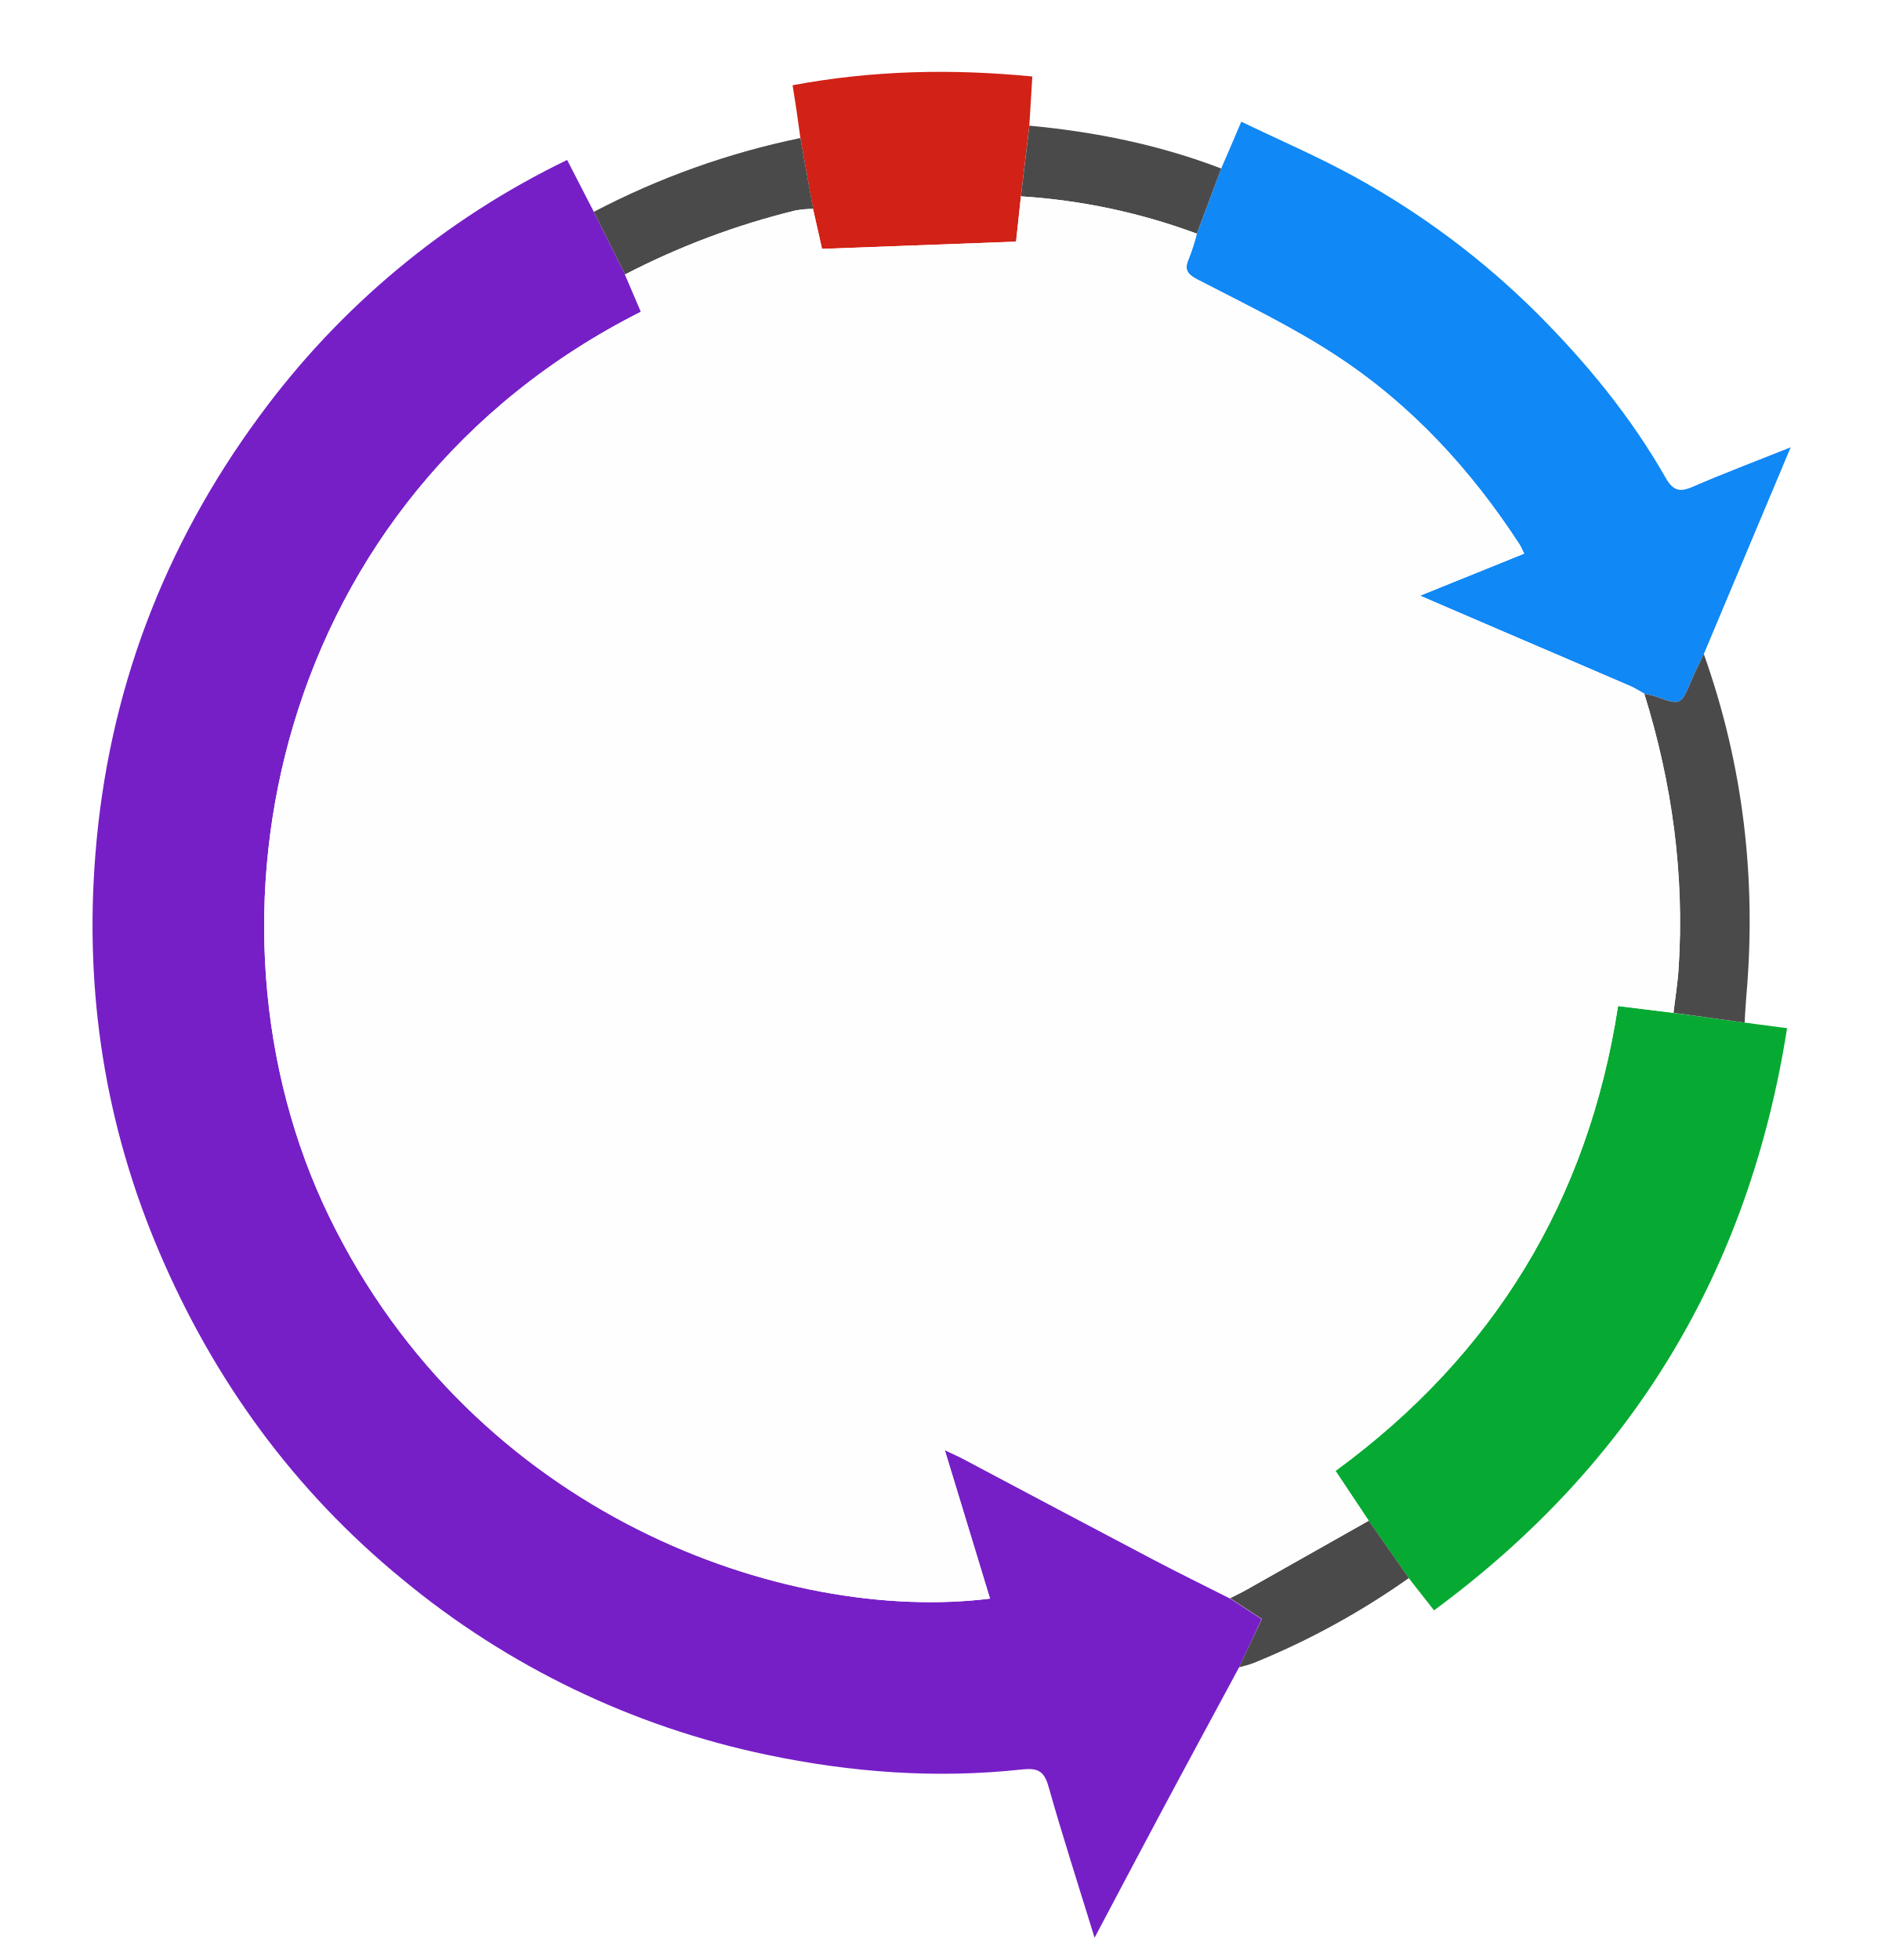
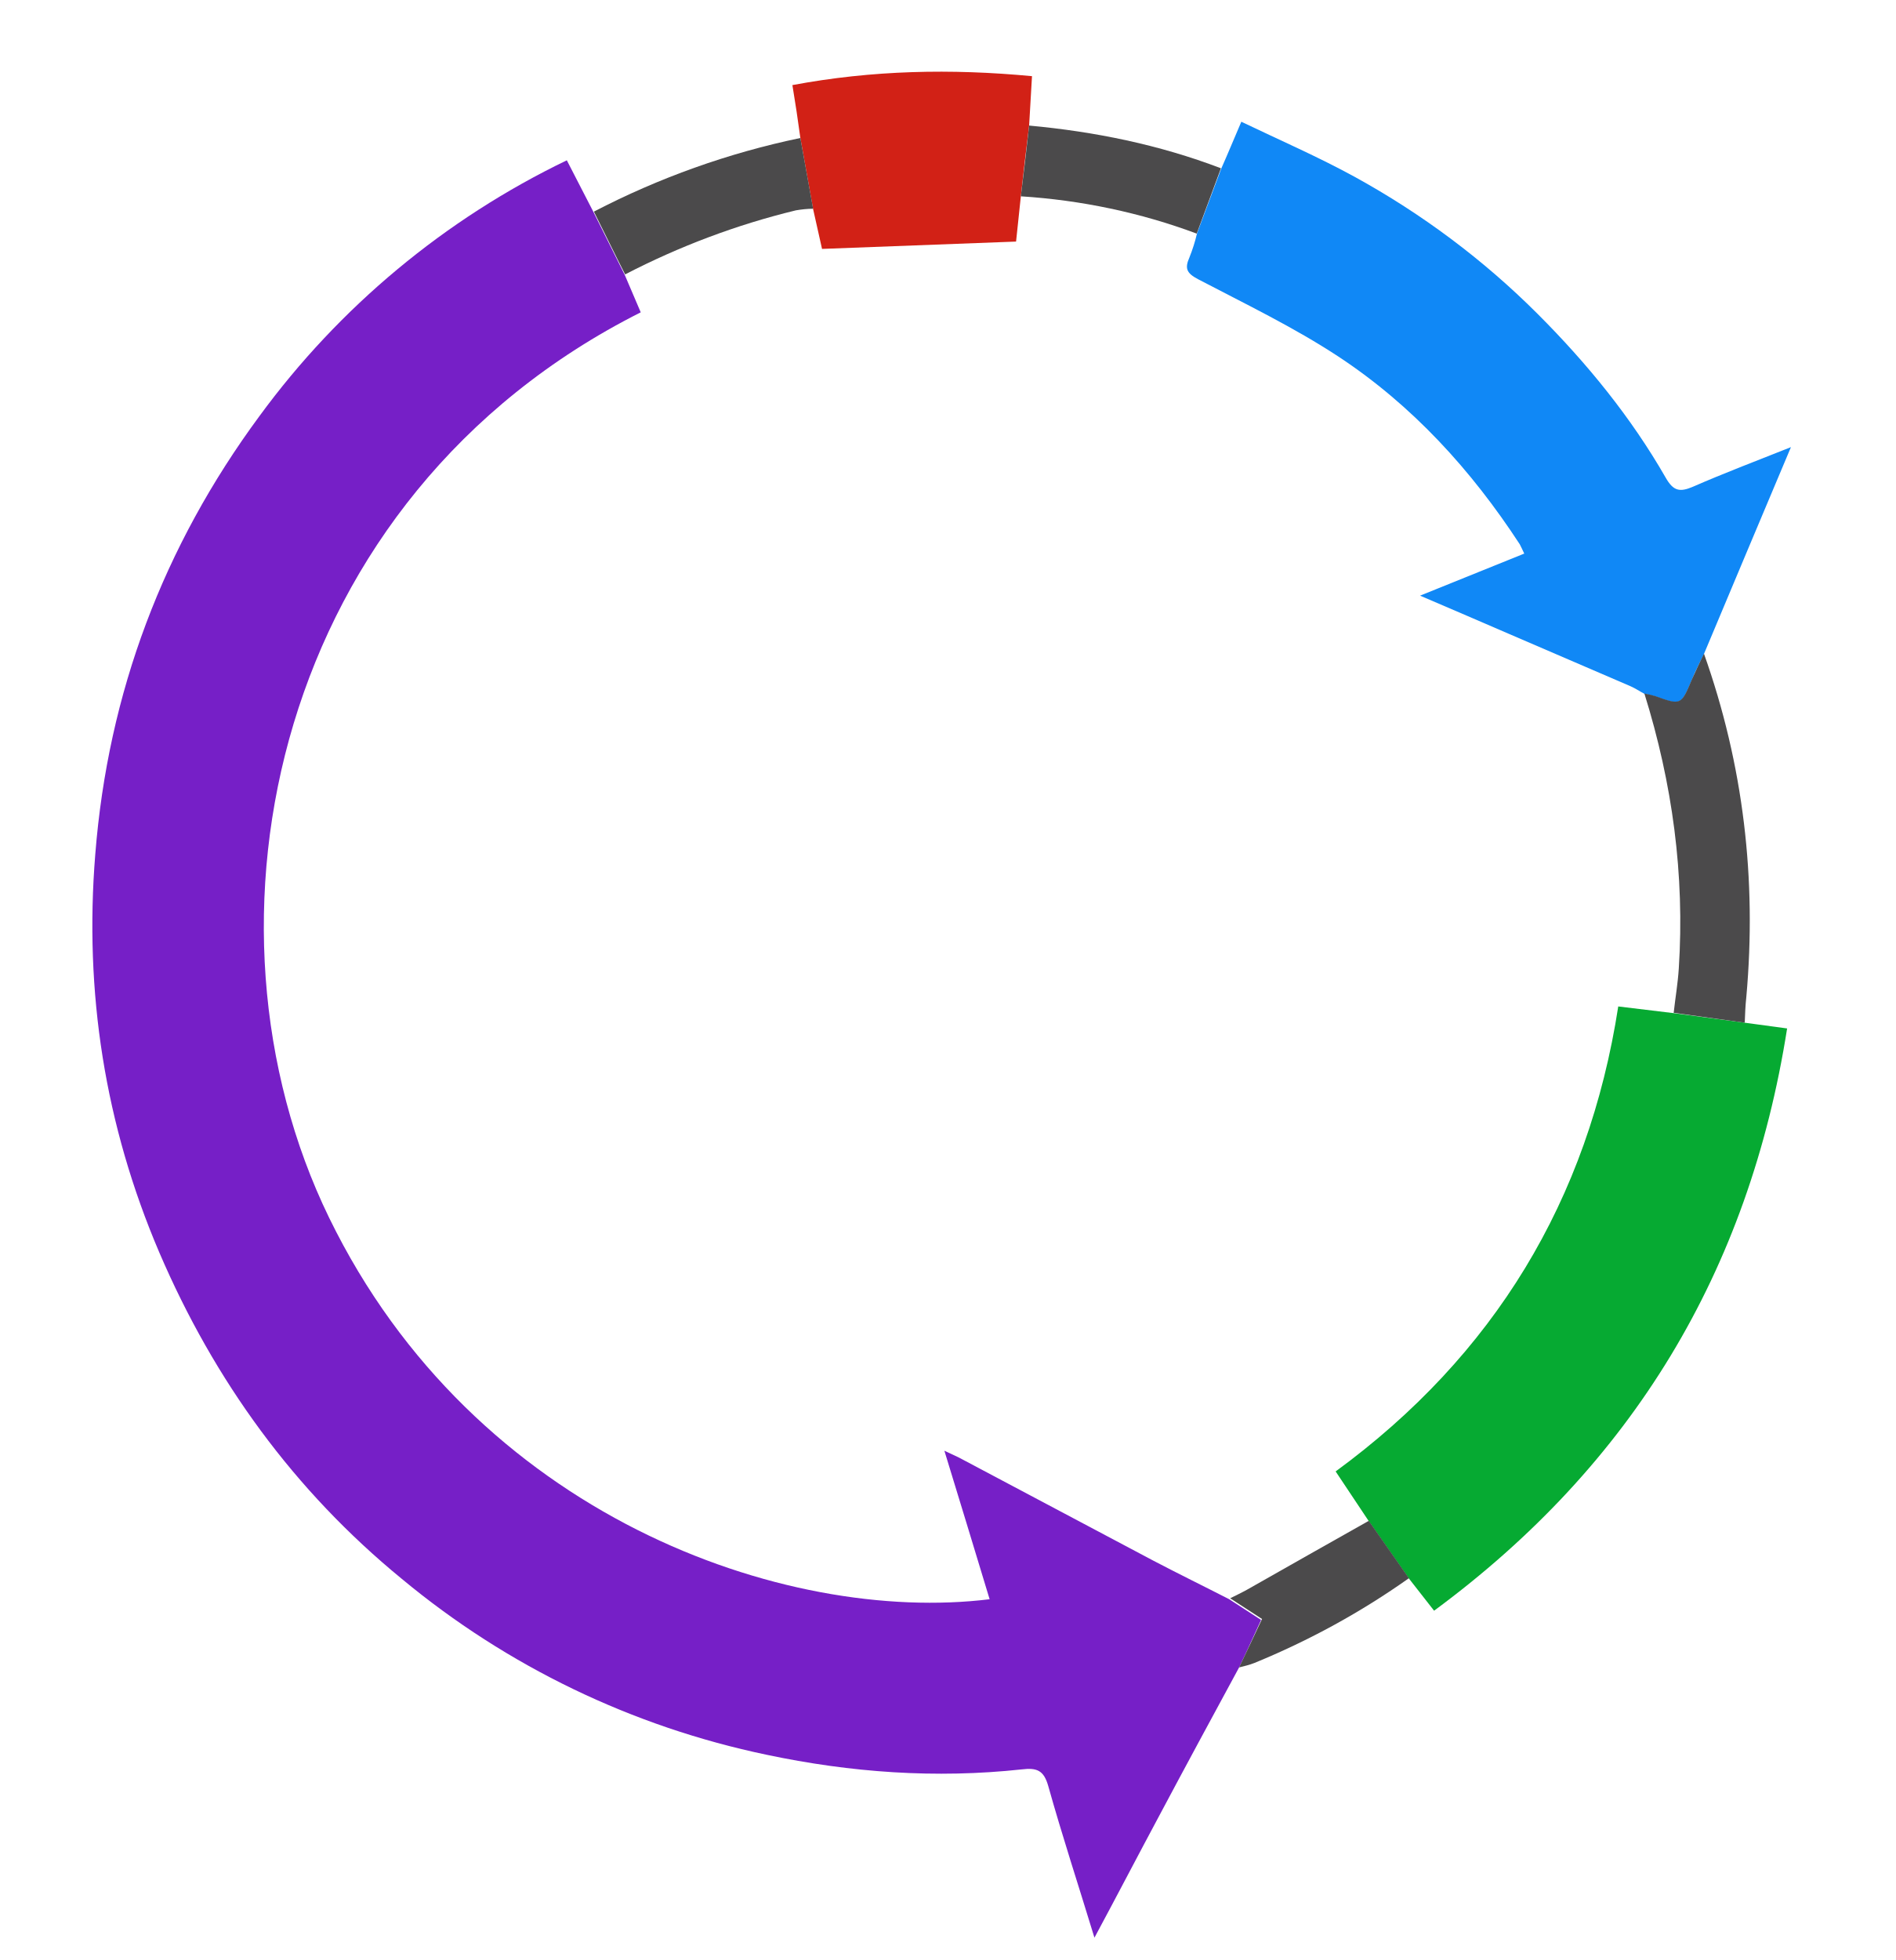
- <svg xmlns="http://www.w3.org/2000/svg" id="Calque_1" data-name="Calque 1" viewBox="0 0 595 615">
-   <defs>
-     <style>.cls-1{fill:#761fc7;}.cls-2{fill:#1088f6;}.cls-3{fill:#06aa32;}.cls-4{fill:#d22116;}.cls-5{fill:#4b4a4b;}.cls-6{fill:#fefefe;}</style>
-   </defs>
-   <path class="cls-1" d="M388.88,523.2c-8.36,15.53-16.76,31-25.08,46.6-6.67,12.45-13.24,25-20.26,38.22-5.05-16.41-10.06-31.9-14.49-47.56-1.4-4.93-3.53-5.76-8.35-5.24-26.88,2.92-53.54.95-80-4.61A264.14,264.14,0,0,1,126.2,495.46C92.33,467.68,67.25,433.27,50.05,393c-17.1-40-23.56-81.68-20.11-124.94,4-50.75,21.42-96.68,51.53-137.54A259.68,259.68,0,0,1,178,50.19l8.38,16.28q4.91,9.84,9.82,19.66c1.66,3.91,3.33,7.82,5,11.69C86.22,155.74,58.3,289.31,103.39,381.94,149,475.57,246.5,509.56,310.7,501.61c-4.62-15.18-9.23-30.3-14.2-46.61,2.86,1.36,4.37,2,5.82,2.79,19.88,10.52,39.74,21.1,59.65,31.56,7.95,4.18,16,8.11,24,12.16l10,6.52Q392.45,515.65,388.88,523.2Z" />
-   <path class="cls-2" d="M383.28,52.87c2-4.54,3.91-9.09,6.31-14.69,12.07,5.82,24.14,11,35.57,17.29a255,255,0,0,1,57.42,43c15.47,15.49,29.31,32.35,40.18,51.42,2.37,4.16,4.44,4.63,8.59,2.82,9.58-4.17,19.39-7.85,30.67-12.36-9.46,22.52-18.36,43.69-27.26,64.86-1.27,2.68-2.65,5.33-3.8,8.07-3.41,8.12-3.37,8.11-11.51,5.18a29.11,29.11,0,0,0-3.38-.78c-1.45-.8-2.84-1.74-4.36-2.39-12.7-5.49-25.42-10.91-38.12-16.37-8.81-3.79-17.6-7.59-27.89-12l32.66-13.2c-.7-1.4-1-2.17-1.43-2.85C461.77,147.53,443.19,127.28,420,112c-14-9.22-29.22-16.52-44.12-24.25-3.58-1.86-4.22-3.42-2.67-6.82a64.93,64.93,0,0,0,2.42-7.58Z" />
-   <path class="cls-3" d="M547.56,320.86l13.33,1.76c-12,76.34-48.67,136.89-110.81,182.67l-7.91-10.09q-6.29-9-12.58-18l-10.43-15.64q74.57-54.66,88.68-145.87l17.4,2.15Z" />
-   <path class="cls-4" d="M251.21,43.31c-.39-2.79-.76-5.59-1.17-8.37-.38-2.6-.81-5.19-1.28-8.19C273.82,22.07,298.58,21.52,324,24c-.33,5.31-.63,10.38-.94,15.45q-1.33,11.09-2.65,22.18c-.55,5.07-1.09,10.14-1.53,14.2L258,78.09l-2.82-12.54Z" />
-   <path class="cls-5" d="M547.56,320.86l-22.32-3.06c.54-4.62,1.3-9.23,1.6-13.86,1.91-29.43-2-58.14-10.77-86.25a29.11,29.11,0,0,1,3.38.78c8.14,2.93,8.1,2.94,11.51-5.18,1.15-2.74,2.53-5.39,3.8-8.07,12.42,34.91,16.59,70.84,13.31,107.69C547.84,315.55,547.73,318.21,547.56,320.86Z" />
-   <path class="cls-5" d="M251.21,43.31l4,22.24a34.41,34.41,0,0,0-5.4.47,239.84,239.84,0,0,0-53.61,20.11q-4.91-9.82-9.82-19.66A246.67,246.67,0,0,1,251.21,43.31Z" />
-   <path class="cls-5" d="M320.43,61.61q1.32-11.1,2.65-22.18c20.63,1.93,40.79,6,60.2,13.44l-7.65,20.45A193.28,193.28,0,0,0,320.43,61.61Z" />
-   <path class="cls-5" d="M429.59,477.16q6.3,9,12.58,18a242.41,242.41,0,0,1-48.54,26.58c-1.52.61-3.16,1-4.75,1.42q3.58-7.56,7.17-15.17l-10-6.52c1.76-.9,3.55-1.74,5.27-2.71Q410.45,488,429.59,477.16Z" />
-   <path class="cls-6" d="M429.59,477.16Q410.44,488,391.28,498.8c-1.72,1-3.51,1.81-5.27,2.71-8-4.05-16.09-8-24-12.16-19.91-10.46-39.77-21-59.65-31.56-1.45-.77-3-1.43-5.82-2.79,5,16.31,9.58,31.43,14.2,46.61-64.2,7.95-161.73-26-207.31-119.67C58.3,289.31,86.22,155.74,201.13,97.82c-1.64-3.87-3.31-7.78-5-11.69A239.84,239.84,0,0,1,249.77,66a34.41,34.41,0,0,1,5.4-.47L258,78.09l60.91-2.28c.44-4.06,1-9.13,1.53-14.2a193.28,193.28,0,0,1,55.2,11.71,64.93,64.93,0,0,1-2.42,7.58c-1.55,3.4-.91,5,2.67,6.82,14.9,7.73,30.16,15,44.12,24.25,23.19,15.31,41.77,35.56,56.93,58.88.44.68.73,1.45,1.43,2.85L445.7,186.9c10.29,4.44,19.08,8.24,27.89,12,12.7,5.46,25.42,10.88,38.12,16.37,1.52.65,2.91,1.59,4.36,2.39,8.73,28.11,12.68,56.82,10.77,86.25-.3,4.63-1.06,9.24-1.6,13.86l-17.4-2.15q-14,91.38-88.68,145.87Z" />
+ <svg xmlns="http://www.w3.org/2000/svg" version="1.1" id="Calque_1" x="0px" y="0px" viewBox="0 0 595 615" style="enable-background:new 0 0 595 615;" xml:space="preserve">
+   <style type="text/css">
+ 	.st0{fill:#761FC7;}
+ 	.st1{fill:#1088F6;}
+ 	.st2{fill:#06AA32;}
+ 	.st3{fill:#D22116;}
+ 	.st4{fill:#4B4A4B;}
+ </style>
+   <path class="st0" d="M388.9,523.2c-8.4,15.5-16.8,31-25.1,46.6c-6.7,12.5-13.2,25-20.3,38.2c-5-16.4-10.1-31.9-14.5-47.6  c-1.4-4.9-3.5-5.8-8.4-5.2c-26.9,2.9-53.5,1-80-4.6c-42.1-8.8-81.4-27.7-114.5-55.2C92.3,467.7,67.3,433.3,50,393  c-17.1-40-23.6-81.7-20.1-124.9c4-50.8,21.4-96.7,51.5-137.5c25.1-34.3,58.3-61.9,96.5-80.3l8.4,16.3c3.3,6.6,6.5,13.1,9.8,19.7  c1.7,3.9,3.3,7.8,5,11.7c-115,57.9-142.9,191.5-97.8,284.1c45.6,93.6,143.1,127.6,207.3,119.7c-4.6-15.2-9.2-30.3-14.2-46.6  c2.9,1.4,4.4,2,5.8,2.8c19.9,10.5,39.7,21.1,59.6,31.6c8,4.2,16,8.1,24,12.2l10,6.5C393.6,513.1,391.3,518.2,388.9,523.2z" />
+   <path class="st1" d="M383.3,52.9c2-4.5,3.9-9.1,6.3-14.7c12.1,5.8,24.1,11,35.6,17.3c21.1,11.6,40.4,26,57.4,43  c15.5,15.5,29.3,32.4,40.2,51.4c2.4,4.2,4.4,4.6,8.6,2.8c9.6-4.2,19.4-7.9,30.7-12.4c-9.5,22.5-18.4,43.7-27.3,64.9  c-1.3,2.7-2.7,5.3-3.8,8.1c-3.4,8.1-3.4,8.1-11.5,5.2c-1.1-0.3-2.2-0.6-3.4-0.8c-1.5-0.8-2.8-1.7-4.4-2.4  c-12.7-5.5-25.4-10.9-38.1-16.4c-8.8-3.8-17.6-7.6-27.9-12l32.7-13.2c-0.7-1.4-1-2.2-1.4-2.9c-15.2-23.3-33.7-43.6-56.9-58.9  c-14-9.2-29.2-16.5-44.1-24.3c-3.6-1.9-4.2-3.4-2.7-6.8c1-2.5,1.8-5,2.4-7.6L383.3,52.9z" />
+   <path class="st2" d="M547.6,320.9l13.3,1.8c-12,76.3-48.7,136.9-110.8,182.7l-7.9-10.1c-4.2-6-8.4-12-12.6-18l-10.4-15.6  c49.7-36.4,79.3-85.1,88.7-145.9l17.4,2.1L547.6,320.9z" />
+   <path class="st3" d="M251.2,43.3c-0.4-2.8-0.8-5.6-1.2-8.4c-0.4-2.6-0.8-5.2-1.3-8.2c25.1-4.7,49.8-5.2,75.2-2.8  c-0.3,5.3-0.6,10.4-0.9,15.5c-0.9,7.4-1.8,14.8-2.6,22.2c-0.5,5.1-1.1,10.1-1.5,14.2L258,78.1l-2.8-12.5L251.2,43.3z" />
+   <path class="st4" d="M547.6,320.9l-22.3-3.1c0.5-4.6,1.3-9.2,1.6-13.9c1.9-29.4-2-58.1-10.8-86.3c1.1,0.2,2.3,0.5,3.4,0.8  c8.1,2.9,8.1,2.9,11.5-5.2c1.2-2.7,2.5-5.4,3.8-8.1c12.4,34.9,16.6,70.8,13.3,107.7C547.8,315.5,547.7,318.2,547.6,320.9z" />
+   <path class="st4" d="M251.2,43.3l4,22.2c-1.8,0-3.6,0.2-5.4,0.5c-18.6,4.5-36.6,11.3-53.6,20.1c-3.3-6.5-6.5-13.1-9.8-19.7  C206.8,55.8,228.6,48,251.2,43.3z" />
+   <path class="st4" d="M320.4,61.6c0.9-7.4,1.8-14.8,2.6-22.2c20.6,1.9,40.8,6,60.2,13.4l-7.6,20.5C357.9,66.7,339.3,62.8,320.4,61.6z  " />
+   <path class="st4" d="M429.6,477.2c4.2,6,8.4,12,12.6,18c-15.1,10.7-31.4,19.6-48.5,26.6c-1.5,0.6-3.2,1-4.8,1.4  c2.4-5,4.8-10.1,7.2-15.2l-10-6.5c1.8-0.9,3.5-1.7,5.3-2.7C404.1,491.6,416.8,484.4,429.6,477.2z" />
</svg>
